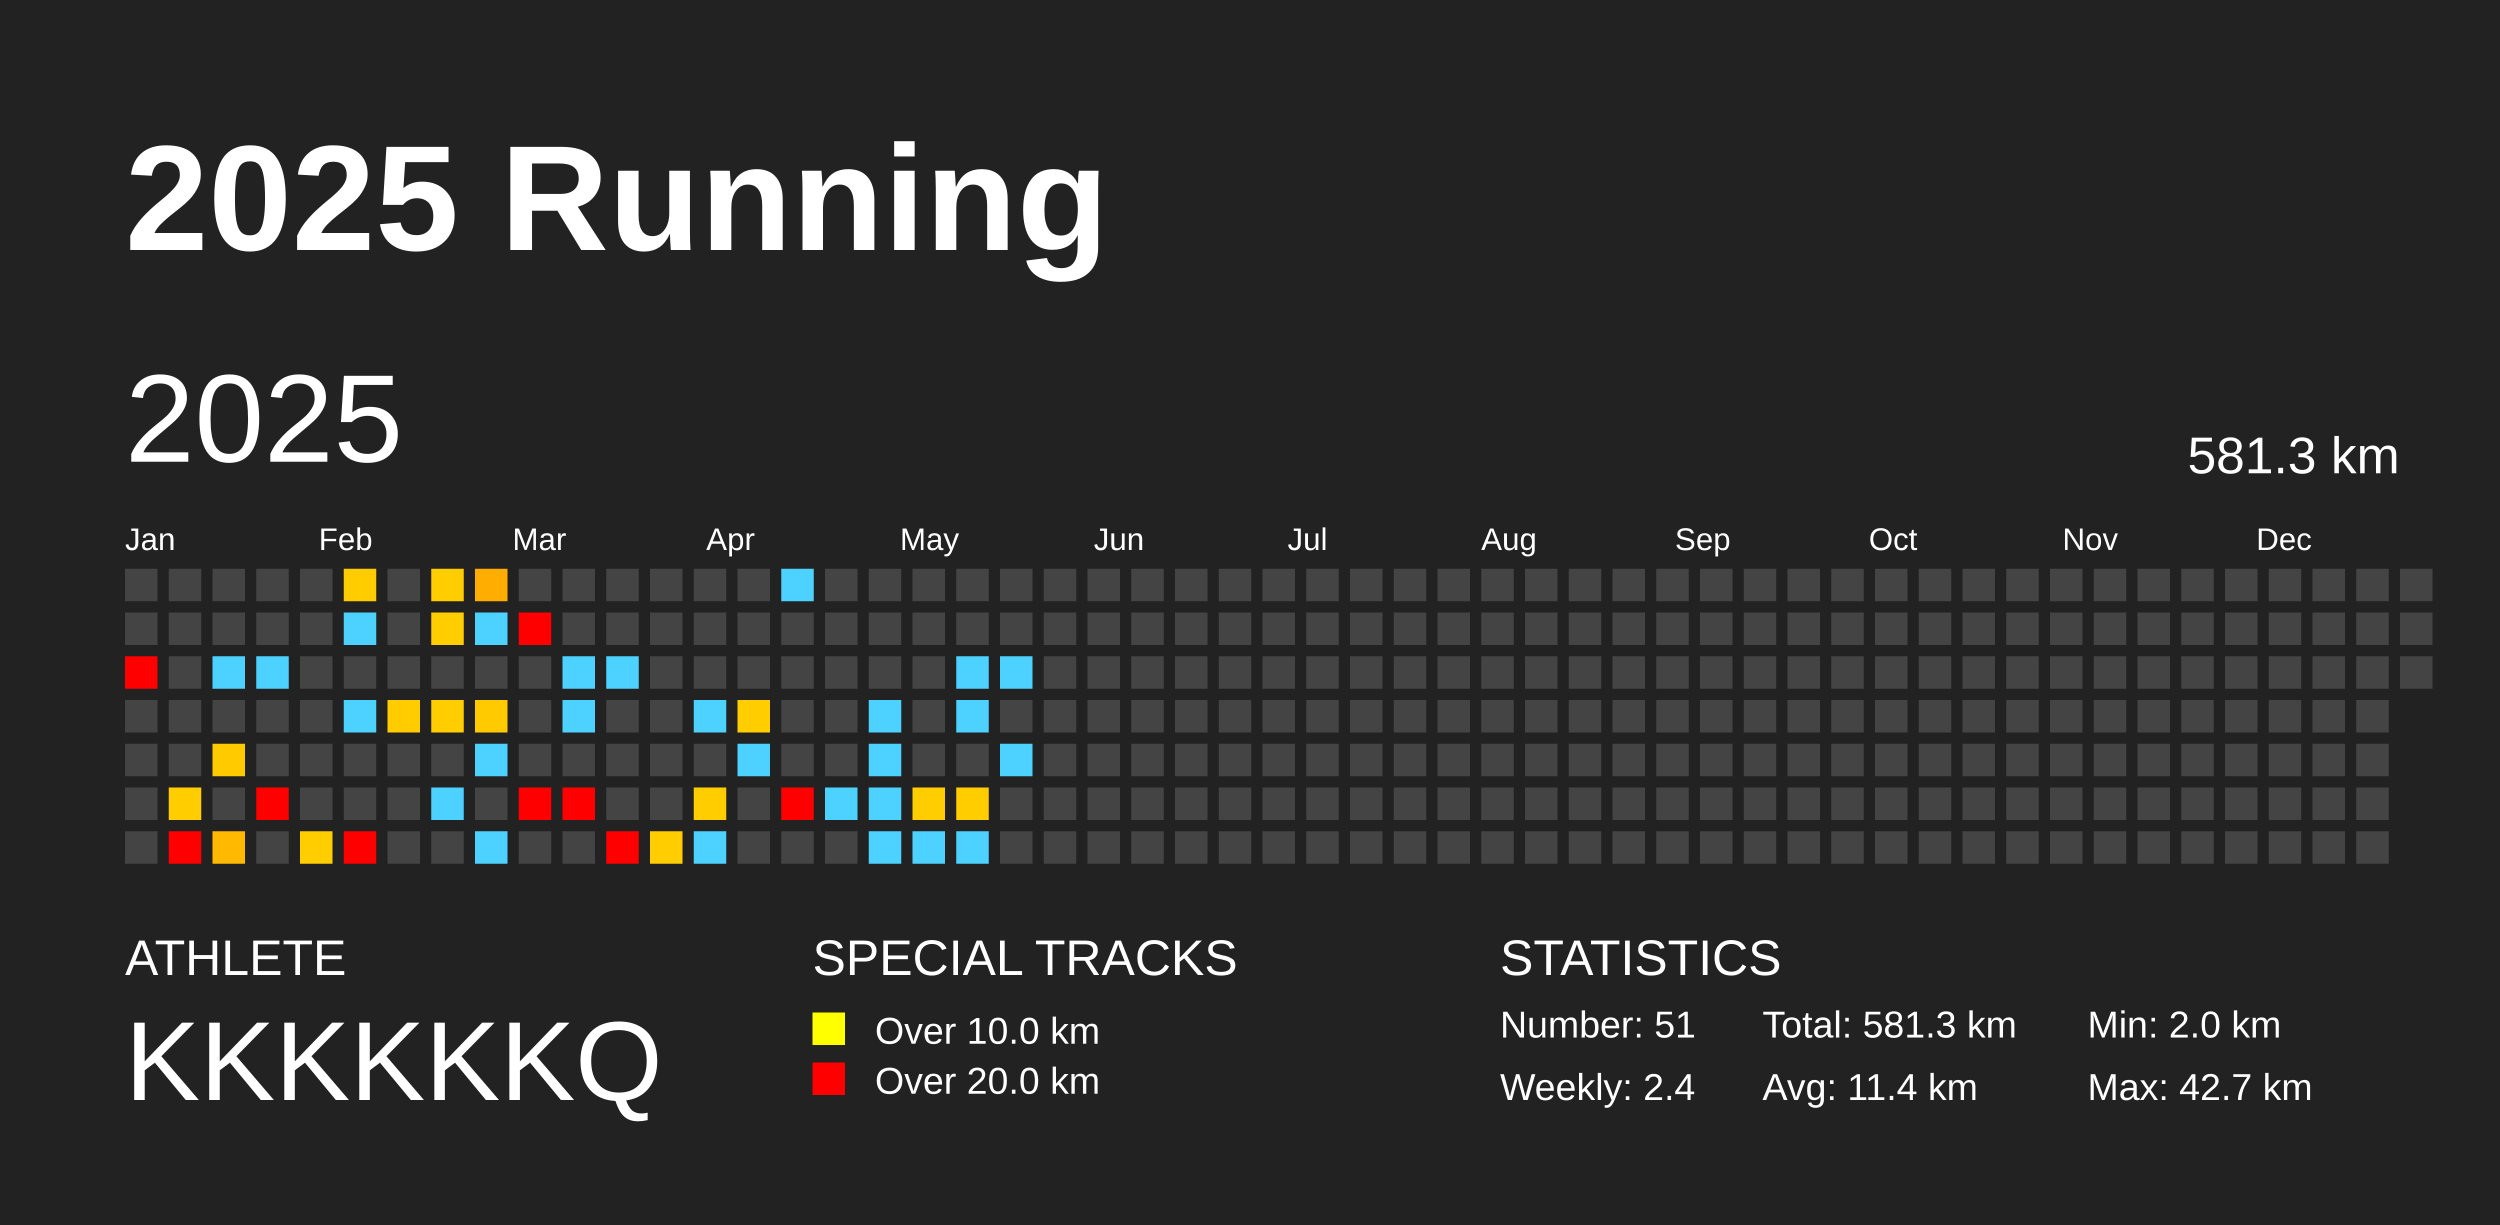
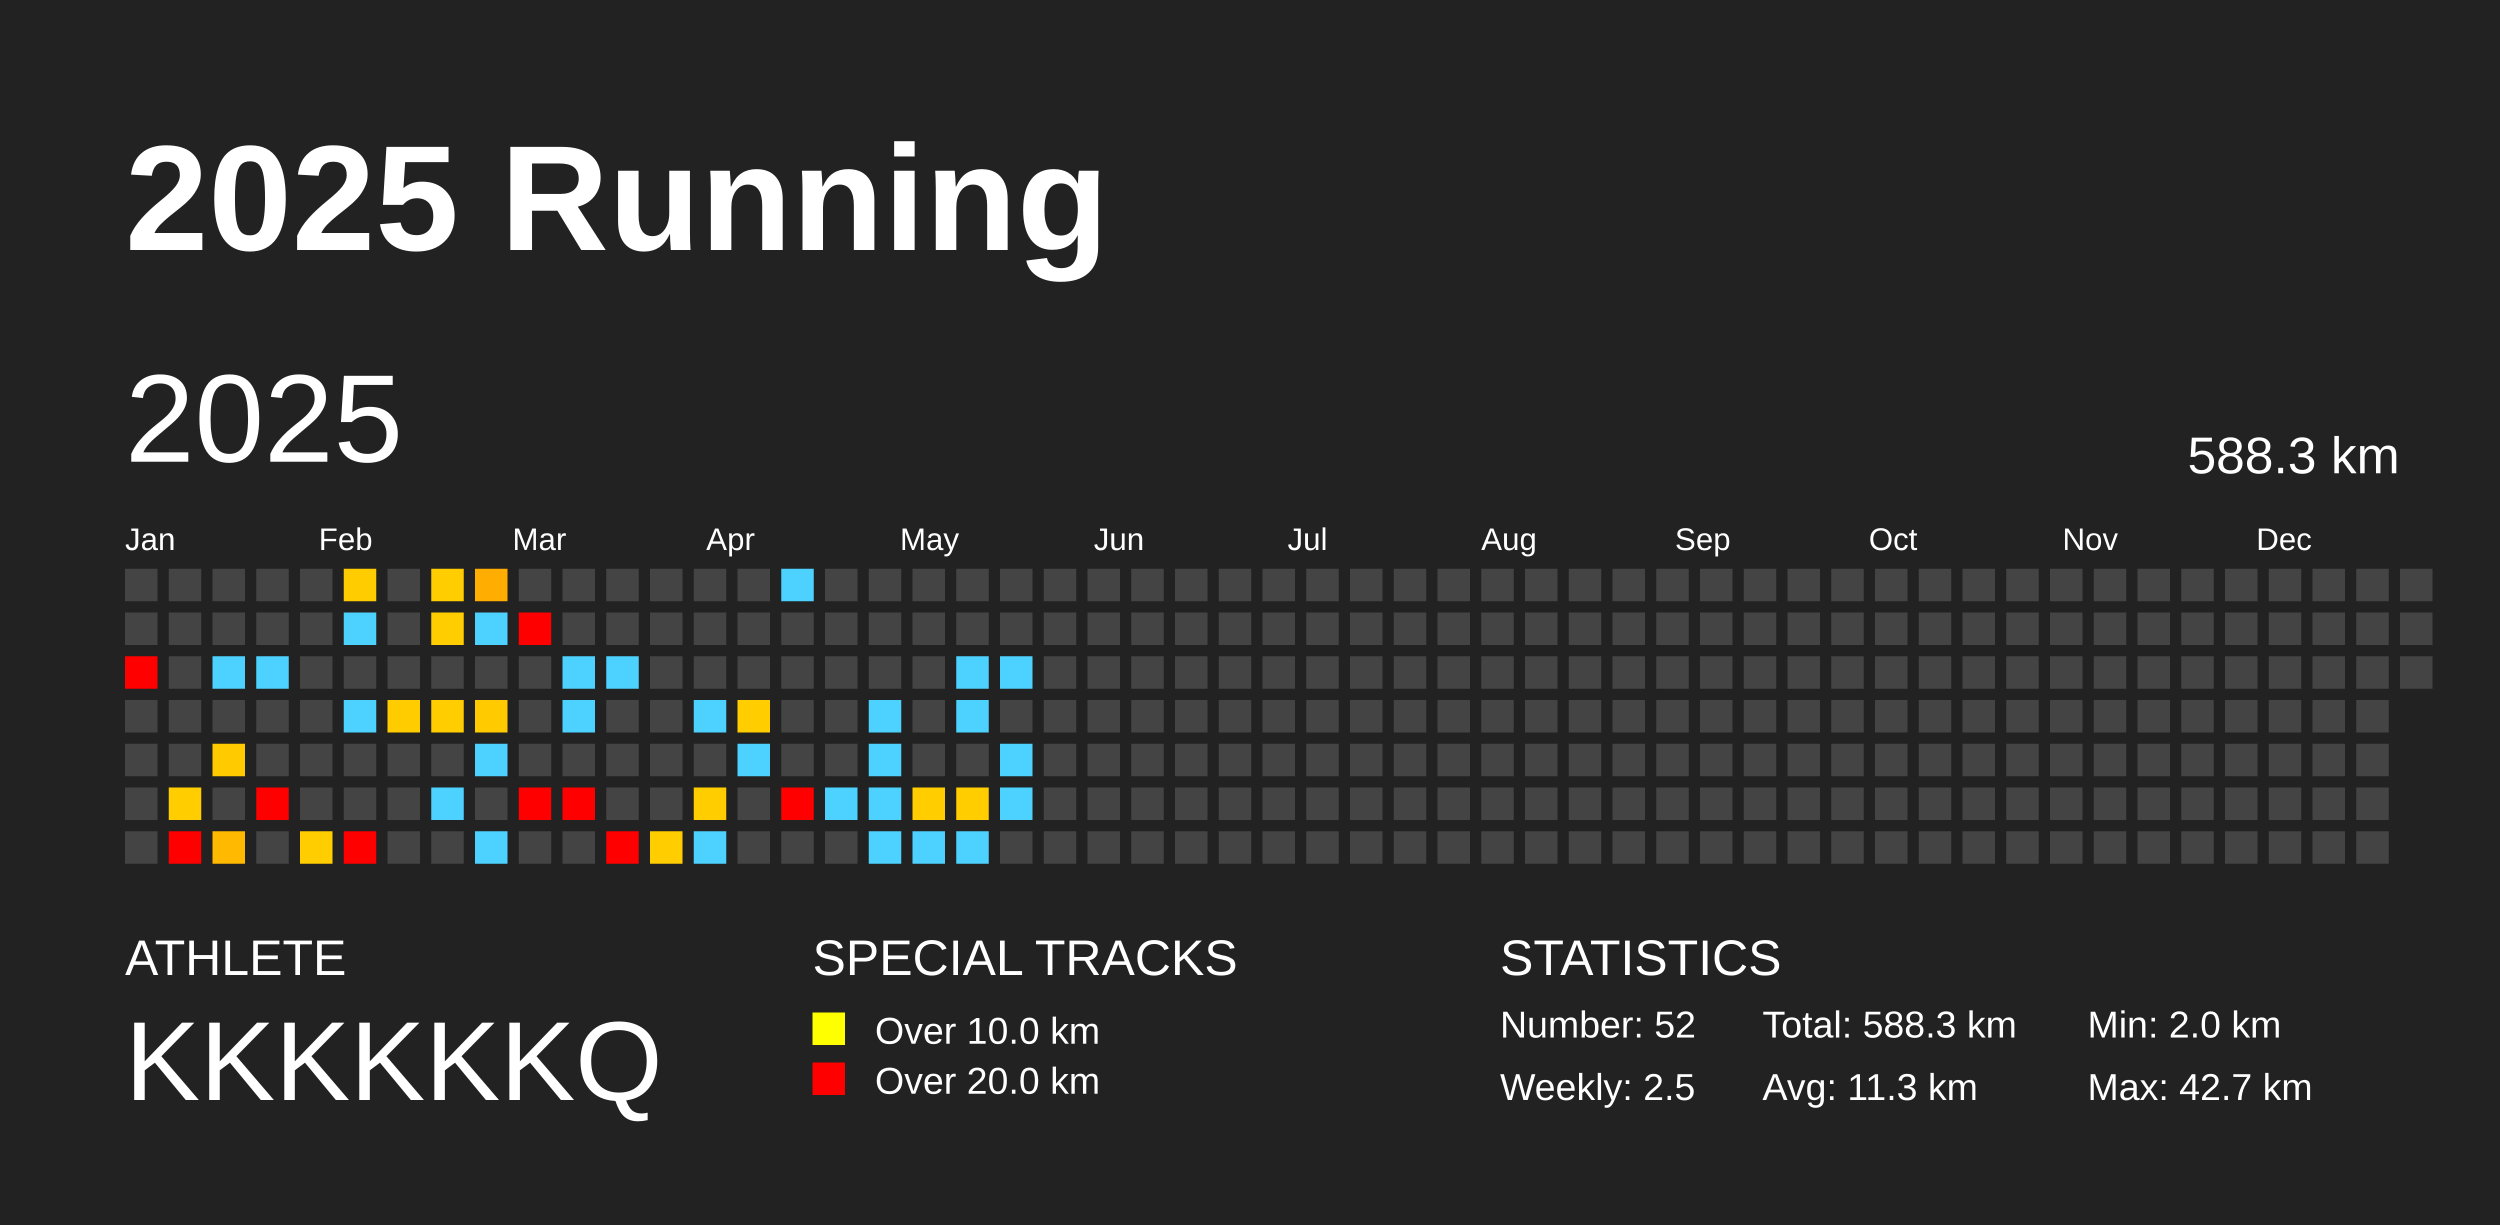
<svg xmlns="http://www.w3.org/2000/svg" baseProfile="full" height="98mm" version="1.1" viewBox="0,0,200,98" width="200mm">
  <defs />
  <rect fill="#222222" height="98" width="200" x="0" y="0" />
  <text fill="#FFFFFF" style="font-size:12px; font-family:Arial; font-weight:bold;" x="10" y="20">2025 Running</text>
  <text fill="#FFFFFF" style="font-size:4px; font-family:Arial" x="10" y="78">ATHLETE</text>
  <text fill="#FFFFFF" style="font-size:9px; font-family:Arial" x="10" y="88">KKKKKKQ</text>
  <text fill="#FFFFFF" style="font-size:4px; font-family:Arial" x="65" y="78">SPECIAL TRACKS</text>
  <rect fill="yellow" height="2.6" width="2.6" x="65" y="81" />
  <text fill="#FFFFFF" style="font-size:3px; font-family:Arial" x="70" y="83.5">Over 10.0 km</text>
  <rect fill="red" height="2.6" width="2.6" x="65" y="85" />
  <text fill="#FFFFFF" style="font-size:3px; font-family:Arial" x="70" y="87.5">Over 20.0 km</text>
  <text fill="#FFFFFF" style="font-size:4px; font-family:Arial" x="120" y="78">STATISTICS</text>
-   <text fill="#FFFFFF" style="font-size:3px; font-family:Arial" x="120" y="83">Number: 51</text>
-   <text fill="#FFFFFF" style="font-size:3px; font-family:Arial" x="120" y="88">Weekly: 2.4</text>
-   <text fill="#FFFFFF" style="font-size:3px; font-family:Arial" x="141" y="83">Total: 581.3 km</text>
-   <text fill="#FFFFFF" style="font-size:3px; font-family:Arial" x="141" y="88">Avg: 11.4 km</text>
+   <text fill="#FFFFFF" style="font-size:3px; font-family:Arial" x="120" y="83">Number: 52</text>
+   <text fill="#FFFFFF" style="font-size:3px; font-family:Arial" x="120" y="88">Weekly: 2.5</text>
+   <text fill="#FFFFFF" style="font-size:3px; font-family:Arial" x="141" y="83">Total: 588.3 km</text>
+   <text fill="#FFFFFF" style="font-size:3px; font-family:Arial" x="141" y="88">Avg: 11.3 km</text>
  <text fill="#FFFFFF" style="font-size:3px; font-family:Arial" x="167" y="83">Min: 2.0 km</text>
  <text fill="#FFFFFF" style="font-size:3px; font-family:Arial" x="167" y="88">Max: 42.7 km</text>
  <text dominant-baseline="hanging" fill="#FFFFFF" style="font-size:10.0px; font-family:Arial;" x="10" y="30">2025</text>
-   <text dominant-baseline="hanging" fill="#FFFFFF" style="font-size:4.125px; font-family:Arial;" x="175" y="35">581.3 km</text>
+   <text dominant-baseline="hanging" fill="#FFFFFF" style="font-size:4.125px; font-family:Arial;" x="175" y="35">588.3 km</text>
  <text fill="#FFFFFF" style="font-size:2.5px; font-family:Arial" x="10.0" y="44">Jan</text>
  <text fill="#FFFFFF" style="font-size:2.5px; font-family:Arial" x="25.5" y="44">Feb</text>
  <text fill="#FFFFFF" style="font-size:2.5px; font-family:Arial" x="41.0" y="44">Mar</text>
  <text fill="#FFFFFF" style="font-size:2.5px; font-family:Arial" x="56.5" y="44">Apr</text>
  <text fill="#FFFFFF" style="font-size:2.5px; font-family:Arial" x="72.0" y="44">May</text>
  <text fill="#FFFFFF" style="font-size:2.5px; font-family:Arial" x="87.5" y="44">Jun</text>
  <text fill="#FFFFFF" style="font-size:2.5px; font-family:Arial" x="103.0" y="44">Jul</text>
  <text fill="#FFFFFF" style="font-size:2.5px; font-family:Arial" x="118.5" y="44">Aug</text>
  <text fill="#FFFFFF" style="font-size:2.5px; font-family:Arial" x="134.0" y="44">Sep</text>
  <text fill="#FFFFFF" style="font-size:2.5px; font-family:Arial" x="149.5" y="44">Oct</text>
  <text fill="#FFFFFF" style="font-size:2.5px; font-family:Arial" x="165.0" y="44">Nov</text>
  <text fill="#FFFFFF" style="font-size:2.5px; font-family:Arial" x="180.5" y="44">Dec</text>
  <rect fill="#444444" height="2.6" width="2.6" x="10.0" y="45.5" />
  <rect fill="#444444" height="2.6" width="2.6" x="10.0" y="49.0" />
  <rect fill="red" height="2.6" width="2.6" x="10.0" y="52.5" />
  <rect fill="#444444" height="2.6" width="2.6" x="10.0" y="56.0" />
  <rect fill="#444444" height="2.6" width="2.6" x="10.0" y="59.5" />
  <rect fill="#444444" height="2.6" width="2.6" x="10.0" y="63.0" />
  <rect fill="#444444" height="2.6" width="2.6" x="10.0" y="66.5" />
  <rect fill="#444444" height="2.6" width="2.6" x="13.5" y="45.5" />
  <rect fill="#444444" height="2.6" width="2.6" x="13.5" y="49.0" />
  <rect fill="#444444" height="2.6" width="2.6" x="13.5" y="52.5" />
  <rect fill="#444444" height="2.6" width="2.6" x="13.5" y="56.0" />
  <rect fill="#444444" height="2.6" width="2.6" x="13.5" y="59.5" />
  <rect fill="#ffcd00" height="2.6" width="2.6" x="13.5" y="63.0" />
  <rect fill="red" height="2.6" width="2.6" x="13.5" y="66.5" />
  <rect fill="#444444" height="2.6" width="2.6" x="17.0" y="45.5" />
  <rect fill="#444444" height="2.6" width="2.6" x="17.0" y="49.0" />
  <rect fill="#4dd2ff" height="2.6" width="2.6" x="17.0" y="52.5" />
  <rect fill="#444444" height="2.6" width="2.6" x="17.0" y="56.0" />
  <rect fill="#ffcb00" height="2.6" width="2.6" x="17.0" y="59.5" />
  <rect fill="#444444" height="2.6" width="2.6" x="17.0" y="63.0" />
  <rect fill="#ffb900" height="2.6" width="2.6" x="17.0" y="66.5" />
  <rect fill="#444444" height="2.6" width="2.6" x="20.5" y="45.5" />
  <rect fill="#444444" height="2.6" width="2.6" x="20.5" y="49.0" />
  <rect fill="#4dd2ff" height="2.6" width="2.6" x="20.5" y="52.5" />
  <rect fill="#444444" height="2.6" width="2.6" x="20.5" y="56.0" />
  <rect fill="#444444" height="2.6" width="2.6" x="20.5" y="59.5" />
  <rect fill="red" height="2.6" width="2.6" x="20.5" y="63.0" />
  <rect fill="#444444" height="2.6" width="2.6" x="20.5" y="66.5" />
  <rect fill="#444444" height="2.6" width="2.6" x="24.0" y="45.5" />
  <rect fill="#444444" height="2.6" width="2.6" x="24.0" y="49.0" />
  <rect fill="#444444" height="2.6" width="2.6" x="24.0" y="52.5" />
  <rect fill="#444444" height="2.6" width="2.6" x="24.0" y="56.0" />
  <rect fill="#444444" height="2.6" width="2.6" x="24.0" y="59.5" />
  <rect fill="#444444" height="2.6" width="2.6" x="24.0" y="63.0" />
  <rect fill="#ffcd00" height="2.6" width="2.6" x="24.0" y="66.5" />
  <rect fill="#ffcc00" height="2.6" width="2.6" x="27.5" y="45.5" />
  <rect fill="#4dd2ff" height="2.6" width="2.6" x="27.5" y="49.0" />
  <rect fill="#444444" height="2.6" width="2.6" x="27.5" y="52.5" />
  <rect fill="#4dd2ff" height="2.6" width="2.6" x="27.5" y="56.0" />
  <rect fill="#444444" height="2.6" width="2.6" x="27.5" y="59.5" />
  <rect fill="#444444" height="2.6" width="2.6" x="27.5" y="63.0" />
  <rect fill="red" height="2.6" width="2.6" x="27.5" y="66.5" />
  <rect fill="#444444" height="2.6" width="2.6" x="31.0" y="45.5" />
  <rect fill="#444444" height="2.6" width="2.6" x="31.0" y="49.0" />
  <rect fill="#444444" height="2.6" width="2.6" x="31.0" y="52.5" />
  <rect fill="#ffcc00" height="2.6" width="2.6" x="31.0" y="56.0" />
  <rect fill="#444444" height="2.6" width="2.6" x="31.0" y="59.5" />
  <rect fill="#444444" height="2.6" width="2.6" x="31.0" y="63.0" />
  <rect fill="#444444" height="2.6" width="2.6" x="31.0" y="66.5" />
  <rect fill="#ffcd00" height="2.6" width="2.6" x="34.5" y="45.5" />
  <rect fill="#ffcd00" height="2.6" width="2.6" x="34.5" y="49.0" />
  <rect fill="#444444" height="2.6" width="2.6" x="34.5" y="52.5" />
  <rect fill="#ffcd00" height="2.6" width="2.6" x="34.5" y="56.0" />
  <rect fill="#444444" height="2.6" width="2.6" x="34.5" y="59.5" />
  <rect fill="#4dd2ff" height="2.6" width="2.6" x="34.5" y="63.0" />
  <rect fill="#444444" height="2.6" width="2.6" x="34.5" y="66.5" />
  <rect fill="#ffad00" height="2.6" width="2.6" x="38.0" y="45.5" />
  <rect fill="#4dd2ff" height="2.6" width="2.6" x="38.0" y="49.0" />
  <rect fill="#444444" height="2.6" width="2.6" x="38.0" y="52.5" />
  <rect fill="#ffcb00" height="2.6" width="2.6" x="38.0" y="56.0" />
  <rect fill="#4dd2ff" height="2.6" width="2.6" x="38.0" y="59.5" />
  <rect fill="#444444" height="2.6" width="2.6" x="38.0" y="63.0" />
  <rect fill="#4dd2ff" height="2.6" width="2.6" x="38.0" y="66.5" />
  <rect fill="#444444" height="2.6" width="2.6" x="41.5" y="45.5" />
  <rect fill="red" height="2.6" width="2.6" x="41.5" y="49.0" />
  <rect fill="#444444" height="2.6" width="2.6" x="41.5" y="52.5" />
  <rect fill="#444444" height="2.6" width="2.6" x="41.5" y="56.0" />
  <rect fill="#444444" height="2.6" width="2.6" x="41.5" y="59.5" />
  <rect fill="red" height="2.6" width="2.6" x="41.5" y="63.0" />
  <rect fill="#444444" height="2.6" width="2.6" x="41.5" y="66.5" />
  <rect fill="#444444" height="2.6" width="2.6" x="45.0" y="45.5" />
  <rect fill="#444444" height="2.6" width="2.6" x="45.0" y="49.0" />
  <rect fill="#4dd2ff" height="2.6" width="2.6" x="45.0" y="52.5" />
  <rect fill="#4dd2ff" height="2.6" width="2.6" x="45.0" y="56.0" />
  <rect fill="#444444" height="2.6" width="2.6" x="45.0" y="59.5" />
  <rect fill="red" height="2.6" width="2.6" x="45.0" y="63.0" />
  <rect fill="#444444" height="2.6" width="2.6" x="45.0" y="66.5" />
  <rect fill="#444444" height="2.6" width="2.6" x="48.5" y="45.5" />
  <rect fill="#444444" height="2.6" width="2.6" x="48.5" y="49.0" />
  <rect fill="#4dd2ff" height="2.6" width="2.6" x="48.5" y="52.5" />
  <rect fill="#444444" height="2.6" width="2.6" x="48.5" y="56.0" />
  <rect fill="#444444" height="2.6" width="2.6" x="48.5" y="59.5" />
  <rect fill="#444444" height="2.6" width="2.6" x="48.5" y="63.0" />
  <rect fill="red" height="2.6" width="2.6" x="48.5" y="66.5" />
  <rect fill="#444444" height="2.6" width="2.6" x="52.0" y="45.5" />
  <rect fill="#444444" height="2.6" width="2.6" x="52.0" y="49.0" />
  <rect fill="#444444" height="2.6" width="2.6" x="52.0" y="52.5" />
  <rect fill="#444444" height="2.6" width="2.6" x="52.0" y="56.0" />
  <rect fill="#444444" height="2.6" width="2.6" x="52.0" y="59.5" />
  <rect fill="#444444" height="2.6" width="2.6" x="52.0" y="63.0" />
  <rect fill="#ffcd00" height="2.6" width="2.6" x="52.0" y="66.5" />
  <rect fill="#444444" height="2.6" width="2.6" x="55.5" y="45.5" />
  <rect fill="#444444" height="2.6" width="2.6" x="55.5" y="49.0" />
  <rect fill="#444444" height="2.6" width="2.6" x="55.5" y="52.5" />
  <rect fill="#4dd2ff" height="2.6" width="2.6" x="55.5" y="56.0" />
  <rect fill="#444444" height="2.6" width="2.6" x="55.5" y="59.5" />
  <rect fill="#ffcd00" height="2.6" width="2.6" x="55.5" y="63.0" />
  <rect fill="#4dd2ff" height="2.6" width="2.6" x="55.5" y="66.5" />
  <rect fill="#444444" height="2.6" width="2.6" x="59.0" y="45.5" />
  <rect fill="#444444" height="2.6" width="2.6" x="59.0" y="49.0" />
  <rect fill="#444444" height="2.6" width="2.6" x="59.0" y="52.5" />
  <rect fill="#ffcd00" height="2.6" width="2.6" x="59.0" y="56.0" />
  <rect fill="#4dd2ff" height="2.6" width="2.6" x="59.0" y="59.5" />
  <rect fill="#444444" height="2.6" width="2.6" x="59.0" y="63.0" />
  <rect fill="#444444" height="2.6" width="2.6" x="59.0" y="66.5" />
  <rect fill="#4dd2ff" height="2.6" width="2.6" x="62.5" y="45.5" />
  <rect fill="#444444" height="2.6" width="2.6" x="62.5" y="49.0" />
  <rect fill="#444444" height="2.6" width="2.6" x="62.5" y="52.5" />
  <rect fill="#444444" height="2.6" width="2.6" x="62.5" y="56.0" />
  <rect fill="#444444" height="2.6" width="2.6" x="62.5" y="59.5" />
  <rect fill="red" height="2.6" width="2.6" x="62.5" y="63.0" />
  <rect fill="#444444" height="2.6" width="2.6" x="62.5" y="66.5" />
  <rect fill="#444444" height="2.6" width="2.6" x="66.0" y="45.5" />
  <rect fill="#444444" height="2.6" width="2.6" x="66.0" y="49.0" />
  <rect fill="#444444" height="2.6" width="2.6" x="66.0" y="52.5" />
  <rect fill="#444444" height="2.6" width="2.6" x="66.0" y="56.0" />
  <rect fill="#444444" height="2.6" width="2.6" x="66.0" y="59.5" />
  <rect fill="#4dd2ff" height="2.6" width="2.6" x="66.0" y="63.0" />
  <rect fill="#444444" height="2.6" width="2.6" x="66.0" y="66.5" />
  <rect fill="#444444" height="2.6" width="2.6" x="69.5" y="45.5" />
  <rect fill="#444444" height="2.6" width="2.6" x="69.5" y="49.0" />
  <rect fill="#444444" height="2.6" width="2.6" x="69.5" y="52.5" />
  <rect fill="#4dd2ff" height="2.6" width="2.6" x="69.5" y="56.0" />
  <rect fill="#4dd2ff" height="2.6" width="2.6" x="69.5" y="59.5" />
  <rect fill="#4dd2ff" height="2.6" width="2.6" x="69.5" y="63.0" />
  <rect fill="#4dd2ff" height="2.6" width="2.6" x="69.5" y="66.5" />
  <rect fill="#444444" height="2.6" width="2.6" x="73.0" y="45.5" />
  <rect fill="#444444" height="2.6" width="2.6" x="73.0" y="49.0" />
  <rect fill="#444444" height="2.6" width="2.6" x="73.0" y="52.5" />
  <rect fill="#444444" height="2.6" width="2.6" x="73.0" y="56.0" />
  <rect fill="#444444" height="2.6" width="2.6" x="73.0" y="59.5" />
  <rect fill="#ffcd00" height="2.6" width="2.6" x="73.0" y="63.0" />
  <rect fill="#4dd2ff" height="2.6" width="2.6" x="73.0" y="66.5" />
  <rect fill="#444444" height="2.6" width="2.6" x="76.5" y="45.5" />
  <rect fill="#444444" height="2.6" width="2.6" x="76.5" y="49.0" />
  <rect fill="#4dd2ff" height="2.6" width="2.6" x="76.5" y="52.5" />
  <rect fill="#4dd2ff" height="2.6" width="2.6" x="76.5" y="56.0" />
  <rect fill="#444444" height="2.6" width="2.6" x="76.5" y="59.5" />
  <rect fill="#ffcd00" height="2.6" width="2.6" x="76.5" y="63.0" />
  <rect fill="#4dd2ff" height="2.6" width="2.6" x="76.5" y="66.5" />
  <rect fill="#444444" height="2.6" width="2.6" x="80.0" y="45.5" />
  <rect fill="#444444" height="2.6" width="2.6" x="80.0" y="49.0" />
  <rect fill="#4dd2ff" height="2.6" width="2.6" x="80.0" y="52.5" />
  <rect fill="#444444" height="2.6" width="2.6" x="80.0" y="56.0" />
  <rect fill="#4dd2ff" height="2.6" width="2.6" x="80.0" y="59.5" />
-   <rect fill="#444444" height="2.6" width="2.6" x="80.0" y="63.0" />
+   <rect fill="#4dd2ff" height="2.6" width="2.6" x="80.0" y="63.0" />
  <rect fill="#444444" height="2.6" width="2.6" x="80.0" y="66.5" />
  <rect fill="#444444" height="2.6" width="2.6" x="83.5" y="45.5" />
  <rect fill="#444444" height="2.6" width="2.6" x="83.5" y="49.0" />
  <rect fill="#444444" height="2.6" width="2.6" x="83.5" y="52.5" />
  <rect fill="#444444" height="2.6" width="2.6" x="83.5" y="56.0" />
  <rect fill="#444444" height="2.6" width="2.6" x="83.5" y="59.5" />
  <rect fill="#444444" height="2.6" width="2.6" x="83.5" y="63.0" />
  <rect fill="#444444" height="2.6" width="2.6" x="83.5" y="66.5" />
  <rect fill="#444444" height="2.6" width="2.6" x="87.0" y="45.5" />
  <rect fill="#444444" height="2.6" width="2.6" x="87.0" y="49.0" />
  <rect fill="#444444" height="2.6" width="2.6" x="87.0" y="52.5" />
  <rect fill="#444444" height="2.6" width="2.6" x="87.0" y="56.0" />
  <rect fill="#444444" height="2.6" width="2.6" x="87.0" y="59.5" />
  <rect fill="#444444" height="2.6" width="2.6" x="87.0" y="63.0" />
  <rect fill="#444444" height="2.6" width="2.6" x="87.0" y="66.5" />
  <rect fill="#444444" height="2.6" width="2.6" x="90.5" y="45.5" />
  <rect fill="#444444" height="2.6" width="2.6" x="90.5" y="49.0" />
  <rect fill="#444444" height="2.6" width="2.6" x="90.5" y="52.5" />
  <rect fill="#444444" height="2.6" width="2.6" x="90.5" y="56.0" />
  <rect fill="#444444" height="2.6" width="2.6" x="90.5" y="59.5" />
  <rect fill="#444444" height="2.6" width="2.6" x="90.5" y="63.0" />
  <rect fill="#444444" height="2.6" width="2.6" x="90.5" y="66.5" />
  <rect fill="#444444" height="2.6" width="2.6" x="94.0" y="45.5" />
  <rect fill="#444444" height="2.6" width="2.6" x="94.0" y="49.0" />
  <rect fill="#444444" height="2.6" width="2.6" x="94.0" y="52.5" />
  <rect fill="#444444" height="2.6" width="2.6" x="94.0" y="56.0" />
  <rect fill="#444444" height="2.6" width="2.6" x="94.0" y="59.5" />
  <rect fill="#444444" height="2.6" width="2.6" x="94.0" y="63.0" />
  <rect fill="#444444" height="2.6" width="2.6" x="94.0" y="66.5" />
  <rect fill="#444444" height="2.6" width="2.6" x="97.5" y="45.5" />
  <rect fill="#444444" height="2.6" width="2.6" x="97.5" y="49.0" />
  <rect fill="#444444" height="2.6" width="2.6" x="97.5" y="52.5" />
  <rect fill="#444444" height="2.6" width="2.6" x="97.5" y="56.0" />
  <rect fill="#444444" height="2.6" width="2.6" x="97.5" y="59.5" />
  <rect fill="#444444" height="2.6" width="2.6" x="97.5" y="63.0" />
  <rect fill="#444444" height="2.6" width="2.6" x="97.5" y="66.5" />
  <rect fill="#444444" height="2.6" width="2.6" x="101.0" y="45.5" />
  <rect fill="#444444" height="2.6" width="2.6" x="101.0" y="49.0" />
  <rect fill="#444444" height="2.6" width="2.6" x="101.0" y="52.5" />
  <rect fill="#444444" height="2.6" width="2.6" x="101.0" y="56.0" />
  <rect fill="#444444" height="2.6" width="2.6" x="101.0" y="59.5" />
  <rect fill="#444444" height="2.6" width="2.6" x="101.0" y="63.0" />
  <rect fill="#444444" height="2.6" width="2.6" x="101.0" y="66.5" />
  <rect fill="#444444" height="2.6" width="2.6" x="104.5" y="45.5" />
  <rect fill="#444444" height="2.6" width="2.6" x="104.5" y="49.0" />
  <rect fill="#444444" height="2.6" width="2.6" x="104.5" y="52.5" />
  <rect fill="#444444" height="2.6" width="2.6" x="104.5" y="56.0" />
  <rect fill="#444444" height="2.6" width="2.6" x="104.5" y="59.5" />
  <rect fill="#444444" height="2.6" width="2.6" x="104.5" y="63.0" />
  <rect fill="#444444" height="2.6" width="2.6" x="104.5" y="66.5" />
  <rect fill="#444444" height="2.6" width="2.6" x="108.0" y="45.5" />
  <rect fill="#444444" height="2.6" width="2.6" x="108.0" y="49.0" />
  <rect fill="#444444" height="2.6" width="2.6" x="108.0" y="52.5" />
  <rect fill="#444444" height="2.6" width="2.6" x="108.0" y="56.0" />
  <rect fill="#444444" height="2.6" width="2.6" x="108.0" y="59.5" />
  <rect fill="#444444" height="2.6" width="2.6" x="108.0" y="63.0" />
  <rect fill="#444444" height="2.6" width="2.6" x="108.0" y="66.5" />
  <rect fill="#444444" height="2.6" width="2.6" x="111.5" y="45.5" />
  <rect fill="#444444" height="2.6" width="2.6" x="111.5" y="49.0" />
  <rect fill="#444444" height="2.6" width="2.6" x="111.5" y="52.5" />
  <rect fill="#444444" height="2.6" width="2.6" x="111.5" y="56.0" />
  <rect fill="#444444" height="2.6" width="2.6" x="111.5" y="59.5" />
  <rect fill="#444444" height="2.6" width="2.6" x="111.5" y="63.0" />
  <rect fill="#444444" height="2.6" width="2.6" x="111.5" y="66.5" />
  <rect fill="#444444" height="2.6" width="2.6" x="115.0" y="45.5" />
  <rect fill="#444444" height="2.6" width="2.6" x="115.0" y="49.0" />
  <rect fill="#444444" height="2.6" width="2.6" x="115.0" y="52.5" />
  <rect fill="#444444" height="2.6" width="2.6" x="115.0" y="56.0" />
  <rect fill="#444444" height="2.6" width="2.6" x="115.0" y="59.5" />
  <rect fill="#444444" height="2.6" width="2.6" x="115.0" y="63.0" />
  <rect fill="#444444" height="2.6" width="2.6" x="115.0" y="66.5" />
  <rect fill="#444444" height="2.6" width="2.6" x="118.5" y="45.5" />
  <rect fill="#444444" height="2.6" width="2.6" x="118.5" y="49.0" />
  <rect fill="#444444" height="2.6" width="2.6" x="118.5" y="52.5" />
  <rect fill="#444444" height="2.6" width="2.6" x="118.5" y="56.0" />
  <rect fill="#444444" height="2.6" width="2.6" x="118.5" y="59.5" />
  <rect fill="#444444" height="2.6" width="2.6" x="118.5" y="63.0" />
  <rect fill="#444444" height="2.6" width="2.6" x="118.5" y="66.5" />
  <rect fill="#444444" height="2.6" width="2.6" x="122.0" y="45.5" />
  <rect fill="#444444" height="2.6" width="2.6" x="122.0" y="49.0" />
  <rect fill="#444444" height="2.6" width="2.6" x="122.0" y="52.5" />
  <rect fill="#444444" height="2.6" width="2.6" x="122.0" y="56.0" />
  <rect fill="#444444" height="2.6" width="2.6" x="122.0" y="59.5" />
  <rect fill="#444444" height="2.6" width="2.6" x="122.0" y="63.0" />
  <rect fill="#444444" height="2.6" width="2.6" x="122.0" y="66.5" />
  <rect fill="#444444" height="2.6" width="2.6" x="125.5" y="45.5" />
  <rect fill="#444444" height="2.6" width="2.6" x="125.5" y="49.0" />
  <rect fill="#444444" height="2.6" width="2.6" x="125.5" y="52.5" />
  <rect fill="#444444" height="2.6" width="2.6" x="125.5" y="56.0" />
  <rect fill="#444444" height="2.6" width="2.6" x="125.5" y="59.5" />
  <rect fill="#444444" height="2.6" width="2.6" x="125.5" y="63.0" />
  <rect fill="#444444" height="2.6" width="2.6" x="125.5" y="66.5" />
  <rect fill="#444444" height="2.6" width="2.6" x="129.0" y="45.5" />
  <rect fill="#444444" height="2.6" width="2.6" x="129.0" y="49.0" />
  <rect fill="#444444" height="2.6" width="2.6" x="129.0" y="52.5" />
  <rect fill="#444444" height="2.6" width="2.6" x="129.0" y="56.0" />
  <rect fill="#444444" height="2.6" width="2.6" x="129.0" y="59.5" />
  <rect fill="#444444" height="2.6" width="2.6" x="129.0" y="63.0" />
  <rect fill="#444444" height="2.6" width="2.6" x="129.0" y="66.5" />
  <rect fill="#444444" height="2.6" width="2.6" x="132.5" y="45.5" />
  <rect fill="#444444" height="2.6" width="2.6" x="132.5" y="49.0" />
  <rect fill="#444444" height="2.6" width="2.6" x="132.5" y="52.5" />
  <rect fill="#444444" height="2.6" width="2.6" x="132.5" y="56.0" />
  <rect fill="#444444" height="2.6" width="2.6" x="132.5" y="59.5" />
  <rect fill="#444444" height="2.6" width="2.6" x="132.5" y="63.0" />
  <rect fill="#444444" height="2.6" width="2.6" x="132.5" y="66.5" />
  <rect fill="#444444" height="2.6" width="2.6" x="136.0" y="45.5" />
  <rect fill="#444444" height="2.6" width="2.6" x="136.0" y="49.0" />
  <rect fill="#444444" height="2.6" width="2.6" x="136.0" y="52.5" />
  <rect fill="#444444" height="2.6" width="2.6" x="136.0" y="56.0" />
  <rect fill="#444444" height="2.6" width="2.6" x="136.0" y="59.5" />
  <rect fill="#444444" height="2.6" width="2.6" x="136.0" y="63.0" />
  <rect fill="#444444" height="2.6" width="2.6" x="136.0" y="66.5" />
  <rect fill="#444444" height="2.6" width="2.6" x="139.5" y="45.5" />
  <rect fill="#444444" height="2.6" width="2.6" x="139.5" y="49.0" />
  <rect fill="#444444" height="2.6" width="2.6" x="139.5" y="52.5" />
  <rect fill="#444444" height="2.6" width="2.6" x="139.5" y="56.0" />
  <rect fill="#444444" height="2.6" width="2.6" x="139.5" y="59.5" />
  <rect fill="#444444" height="2.6" width="2.6" x="139.5" y="63.0" />
  <rect fill="#444444" height="2.6" width="2.6" x="139.5" y="66.5" />
  <rect fill="#444444" height="2.6" width="2.6" x="143.0" y="45.5" />
  <rect fill="#444444" height="2.6" width="2.6" x="143.0" y="49.0" />
  <rect fill="#444444" height="2.6" width="2.6" x="143.0" y="52.5" />
  <rect fill="#444444" height="2.6" width="2.6" x="143.0" y="56.0" />
  <rect fill="#444444" height="2.6" width="2.6" x="143.0" y="59.5" />
  <rect fill="#444444" height="2.6" width="2.6" x="143.0" y="63.0" />
  <rect fill="#444444" height="2.6" width="2.6" x="143.0" y="66.5" />
  <rect fill="#444444" height="2.6" width="2.6" x="146.5" y="45.5" />
  <rect fill="#444444" height="2.6" width="2.6" x="146.5" y="49.0" />
  <rect fill="#444444" height="2.6" width="2.6" x="146.5" y="52.5" />
  <rect fill="#444444" height="2.6" width="2.6" x="146.5" y="56.0" />
  <rect fill="#444444" height="2.6" width="2.6" x="146.5" y="59.5" />
  <rect fill="#444444" height="2.6" width="2.6" x="146.5" y="63.0" />
  <rect fill="#444444" height="2.6" width="2.6" x="146.5" y="66.5" />
  <rect fill="#444444" height="2.6" width="2.6" x="150.0" y="45.5" />
  <rect fill="#444444" height="2.6" width="2.6" x="150.0" y="49.0" />
  <rect fill="#444444" height="2.6" width="2.6" x="150.0" y="52.5" />
  <rect fill="#444444" height="2.6" width="2.6" x="150.0" y="56.0" />
  <rect fill="#444444" height="2.6" width="2.6" x="150.0" y="59.5" />
  <rect fill="#444444" height="2.6" width="2.6" x="150.0" y="63.0" />
  <rect fill="#444444" height="2.6" width="2.6" x="150.0" y="66.5" />
  <rect fill="#444444" height="2.6" width="2.6" x="153.5" y="45.5" />
  <rect fill="#444444" height="2.6" width="2.6" x="153.5" y="49.0" />
  <rect fill="#444444" height="2.6" width="2.6" x="153.5" y="52.5" />
  <rect fill="#444444" height="2.6" width="2.6" x="153.5" y="56.0" />
  <rect fill="#444444" height="2.6" width="2.6" x="153.5" y="59.5" />
  <rect fill="#444444" height="2.6" width="2.6" x="153.5" y="63.0" />
  <rect fill="#444444" height="2.6" width="2.6" x="153.5" y="66.5" />
  <rect fill="#444444" height="2.6" width="2.6" x="157.0" y="45.5" />
  <rect fill="#444444" height="2.6" width="2.6" x="157.0" y="49.0" />
  <rect fill="#444444" height="2.6" width="2.6" x="157.0" y="52.5" />
  <rect fill="#444444" height="2.6" width="2.6" x="157.0" y="56.0" />
  <rect fill="#444444" height="2.6" width="2.6" x="157.0" y="59.5" />
  <rect fill="#444444" height="2.6" width="2.6" x="157.0" y="63.0" />
  <rect fill="#444444" height="2.6" width="2.6" x="157.0" y="66.5" />
  <rect fill="#444444" height="2.6" width="2.6" x="160.5" y="45.5" />
  <rect fill="#444444" height="2.6" width="2.6" x="160.5" y="49.0" />
  <rect fill="#444444" height="2.6" width="2.6" x="160.5" y="52.5" />
  <rect fill="#444444" height="2.6" width="2.6" x="160.5" y="56.0" />
  <rect fill="#444444" height="2.6" width="2.6" x="160.5" y="59.5" />
  <rect fill="#444444" height="2.6" width="2.6" x="160.5" y="63.0" />
  <rect fill="#444444" height="2.6" width="2.6" x="160.5" y="66.5" />
  <rect fill="#444444" height="2.6" width="2.6" x="164.0" y="45.5" />
  <rect fill="#444444" height="2.6" width="2.6" x="164.0" y="49.0" />
  <rect fill="#444444" height="2.6" width="2.6" x="164.0" y="52.5" />
  <rect fill="#444444" height="2.6" width="2.6" x="164.0" y="56.0" />
  <rect fill="#444444" height="2.6" width="2.6" x="164.0" y="59.5" />
  <rect fill="#444444" height="2.6" width="2.6" x="164.0" y="63.0" />
  <rect fill="#444444" height="2.6" width="2.6" x="164.0" y="66.5" />
  <rect fill="#444444" height="2.6" width="2.6" x="167.5" y="45.5" />
  <rect fill="#444444" height="2.6" width="2.6" x="167.5" y="49.0" />
  <rect fill="#444444" height="2.6" width="2.6" x="167.5" y="52.5" />
  <rect fill="#444444" height="2.6" width="2.6" x="167.5" y="56.0" />
  <rect fill="#444444" height="2.6" width="2.6" x="167.5" y="59.5" />
  <rect fill="#444444" height="2.6" width="2.6" x="167.5" y="63.0" />
  <rect fill="#444444" height="2.6" width="2.6" x="167.5" y="66.5" />
  <rect fill="#444444" height="2.6" width="2.6" x="171.0" y="45.5" />
  <rect fill="#444444" height="2.6" width="2.6" x="171.0" y="49.0" />
  <rect fill="#444444" height="2.6" width="2.6" x="171.0" y="52.5" />
  <rect fill="#444444" height="2.6" width="2.6" x="171.0" y="56.0" />
  <rect fill="#444444" height="2.6" width="2.6" x="171.0" y="59.5" />
  <rect fill="#444444" height="2.6" width="2.6" x="171.0" y="63.0" />
  <rect fill="#444444" height="2.6" width="2.6" x="171.0" y="66.5" />
  <rect fill="#444444" height="2.6" width="2.6" x="174.5" y="45.5" />
  <rect fill="#444444" height="2.6" width="2.6" x="174.5" y="49.0" />
  <rect fill="#444444" height="2.6" width="2.6" x="174.5" y="52.5" />
  <rect fill="#444444" height="2.6" width="2.6" x="174.5" y="56.0" />
  <rect fill="#444444" height="2.6" width="2.6" x="174.5" y="59.5" />
  <rect fill="#444444" height="2.6" width="2.6" x="174.5" y="63.0" />
  <rect fill="#444444" height="2.6" width="2.6" x="174.5" y="66.5" />
  <rect fill="#444444" height="2.6" width="2.6" x="178.0" y="45.5" />
  <rect fill="#444444" height="2.6" width="2.6" x="178.0" y="49.0" />
  <rect fill="#444444" height="2.6" width="2.6" x="178.0" y="52.5" />
  <rect fill="#444444" height="2.6" width="2.6" x="178.0" y="56.0" />
  <rect fill="#444444" height="2.6" width="2.6" x="178.0" y="59.5" />
  <rect fill="#444444" height="2.6" width="2.6" x="178.0" y="63.0" />
  <rect fill="#444444" height="2.6" width="2.6" x="178.0" y="66.5" />
  <rect fill="#444444" height="2.6" width="2.6" x="181.5" y="45.5" />
  <rect fill="#444444" height="2.6" width="2.6" x="181.5" y="49.0" />
  <rect fill="#444444" height="2.6" width="2.6" x="181.5" y="52.5" />
  <rect fill="#444444" height="2.6" width="2.6" x="181.5" y="56.0" />
  <rect fill="#444444" height="2.6" width="2.6" x="181.5" y="59.5" />
  <rect fill="#444444" height="2.6" width="2.6" x="181.5" y="63.0" />
  <rect fill="#444444" height="2.6" width="2.6" x="181.5" y="66.5" />
  <rect fill="#444444" height="2.6" width="2.6" x="185.0" y="45.5" />
  <rect fill="#444444" height="2.6" width="2.6" x="185.0" y="49.0" />
  <rect fill="#444444" height="2.6" width="2.6" x="185.0" y="52.5" />
  <rect fill="#444444" height="2.6" width="2.6" x="185.0" y="56.0" />
  <rect fill="#444444" height="2.6" width="2.6" x="185.0" y="59.5" />
  <rect fill="#444444" height="2.6" width="2.6" x="185.0" y="63.0" />
  <rect fill="#444444" height="2.6" width="2.6" x="185.0" y="66.5" />
  <rect fill="#444444" height="2.6" width="2.6" x="188.5" y="45.5" />
  <rect fill="#444444" height="2.6" width="2.6" x="188.5" y="49.0" />
  <rect fill="#444444" height="2.6" width="2.6" x="188.5" y="52.5" />
  <rect fill="#444444" height="2.6" width="2.6" x="188.5" y="56.0" />
  <rect fill="#444444" height="2.6" width="2.6" x="188.5" y="59.5" />
  <rect fill="#444444" height="2.6" width="2.6" x="188.5" y="63.0" />
  <rect fill="#444444" height="2.6" width="2.6" x="188.5" y="66.5" />
  <rect fill="#444444" height="2.6" width="2.6" x="192.0" y="45.5" />
  <rect fill="#444444" height="2.6" width="2.6" x="192.0" y="49.0" />
  <rect fill="#444444" height="2.6" width="2.6" x="192.0" y="52.5" />
</svg>
